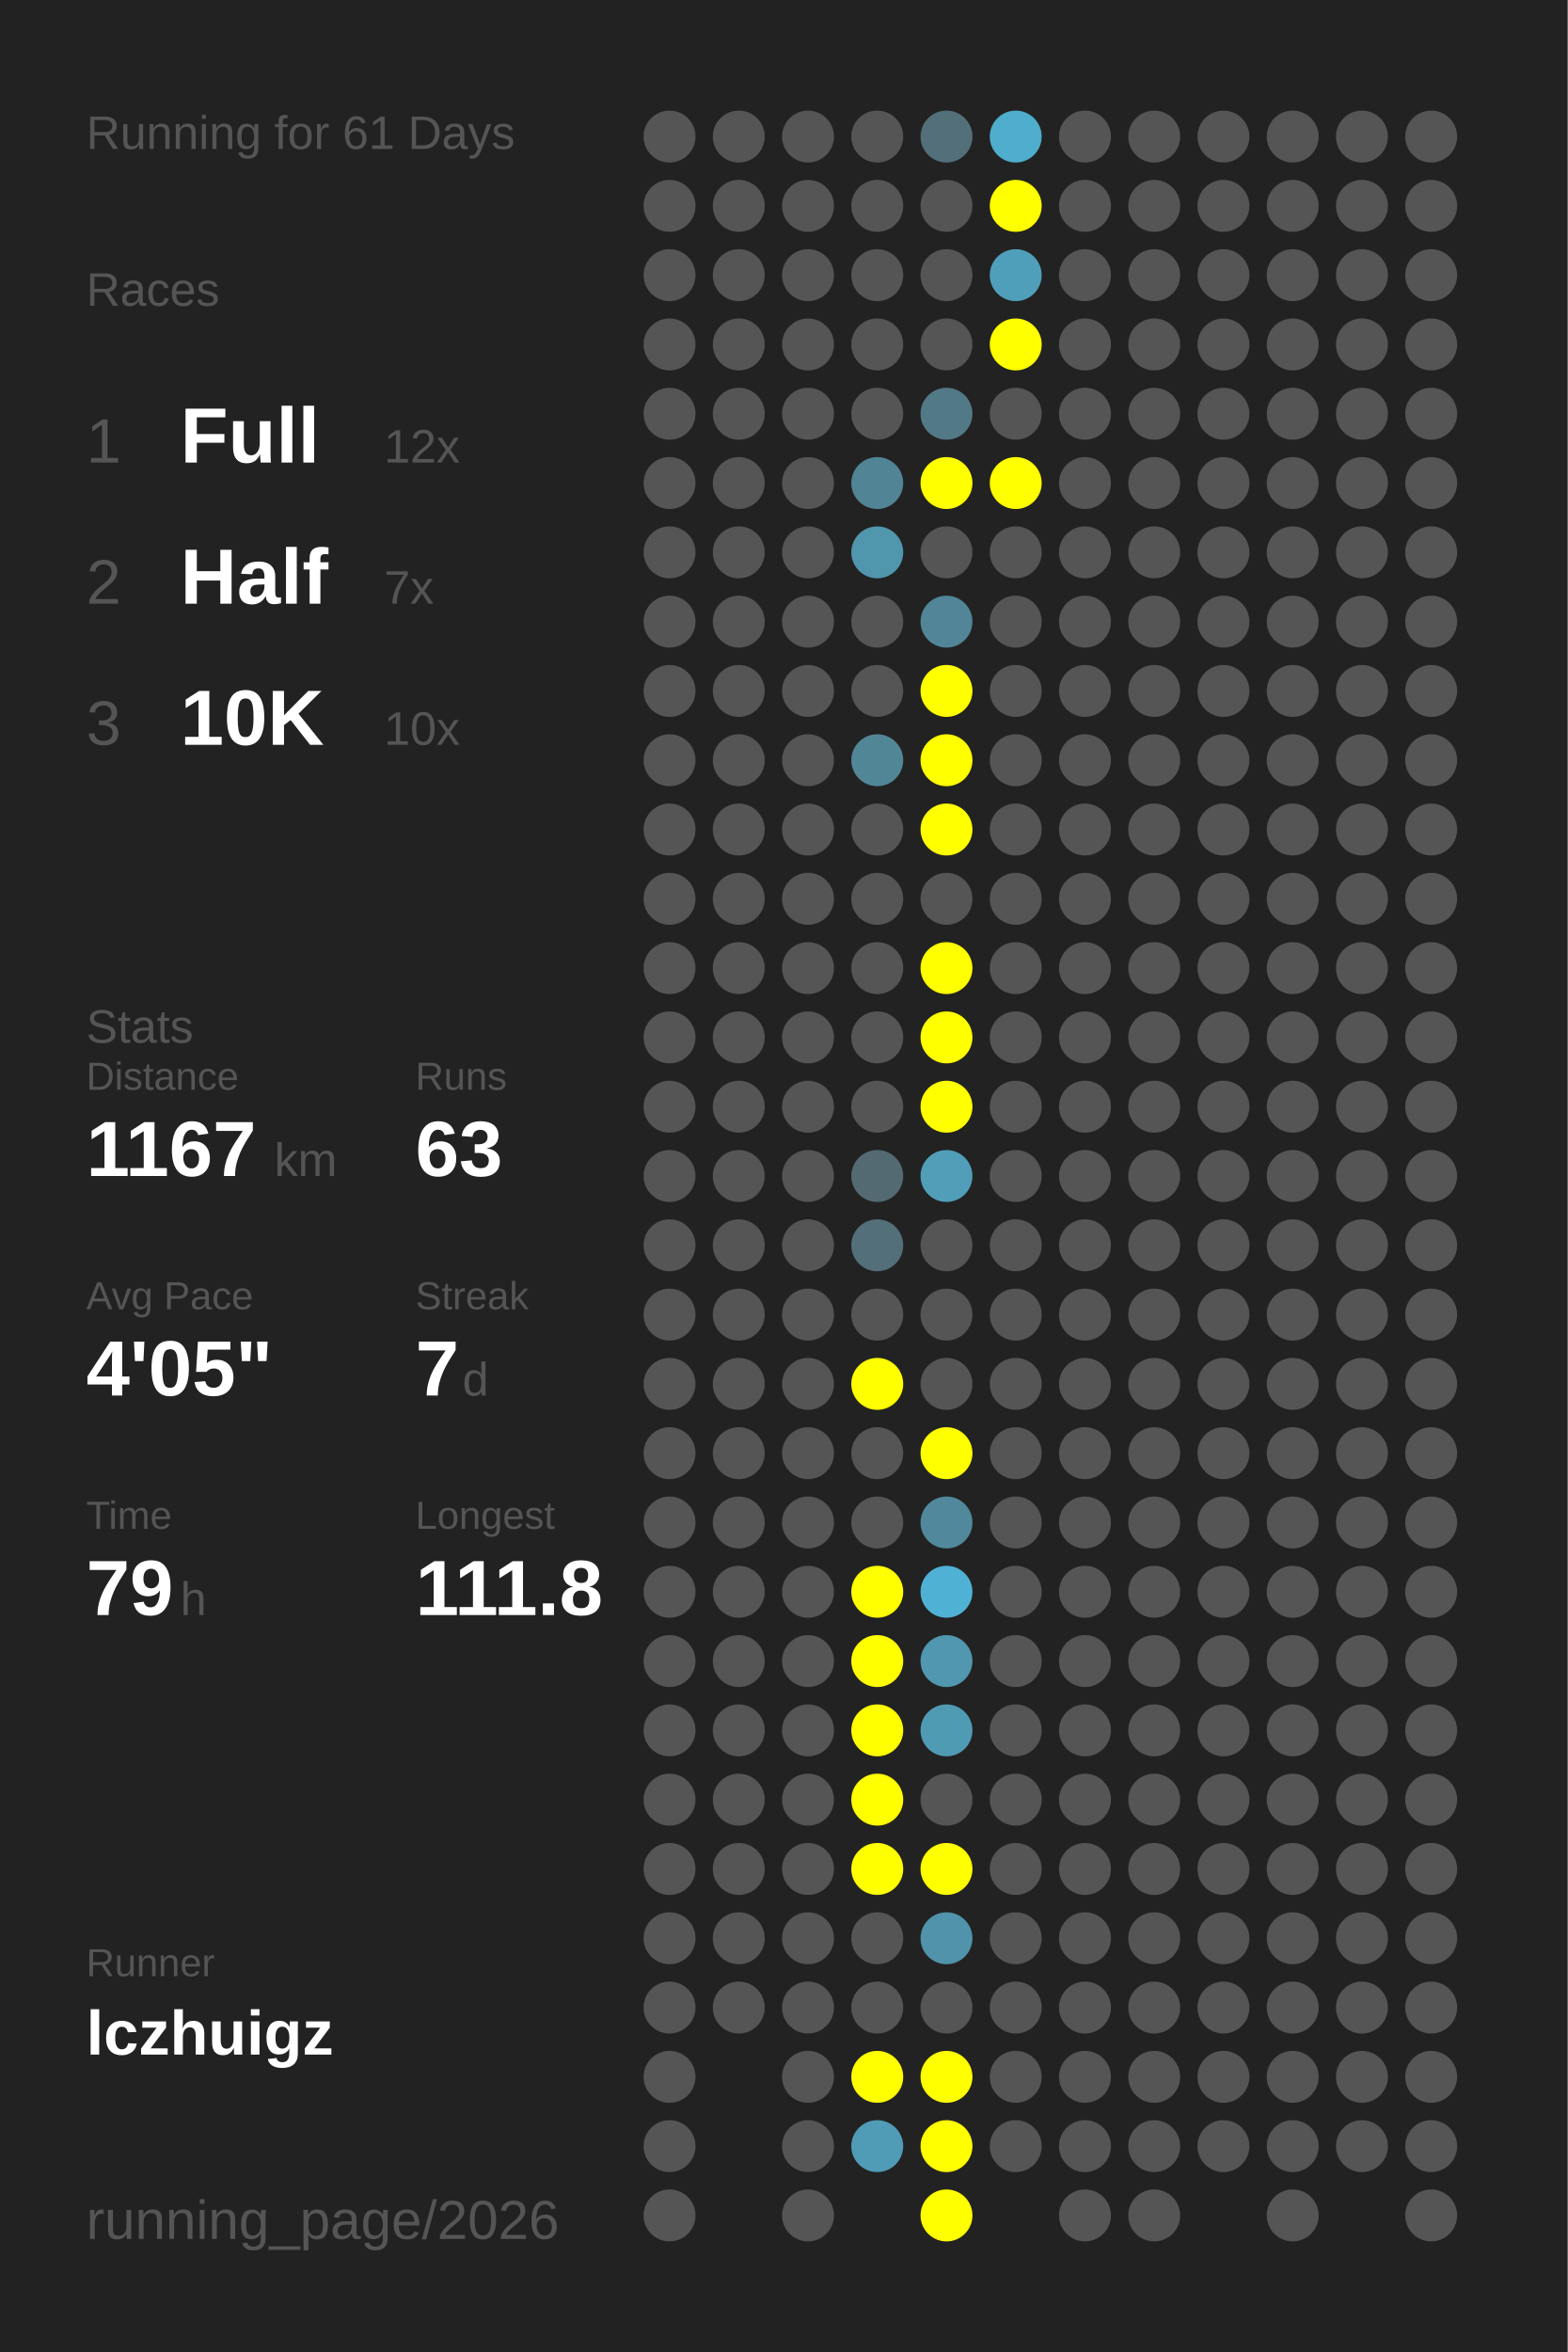
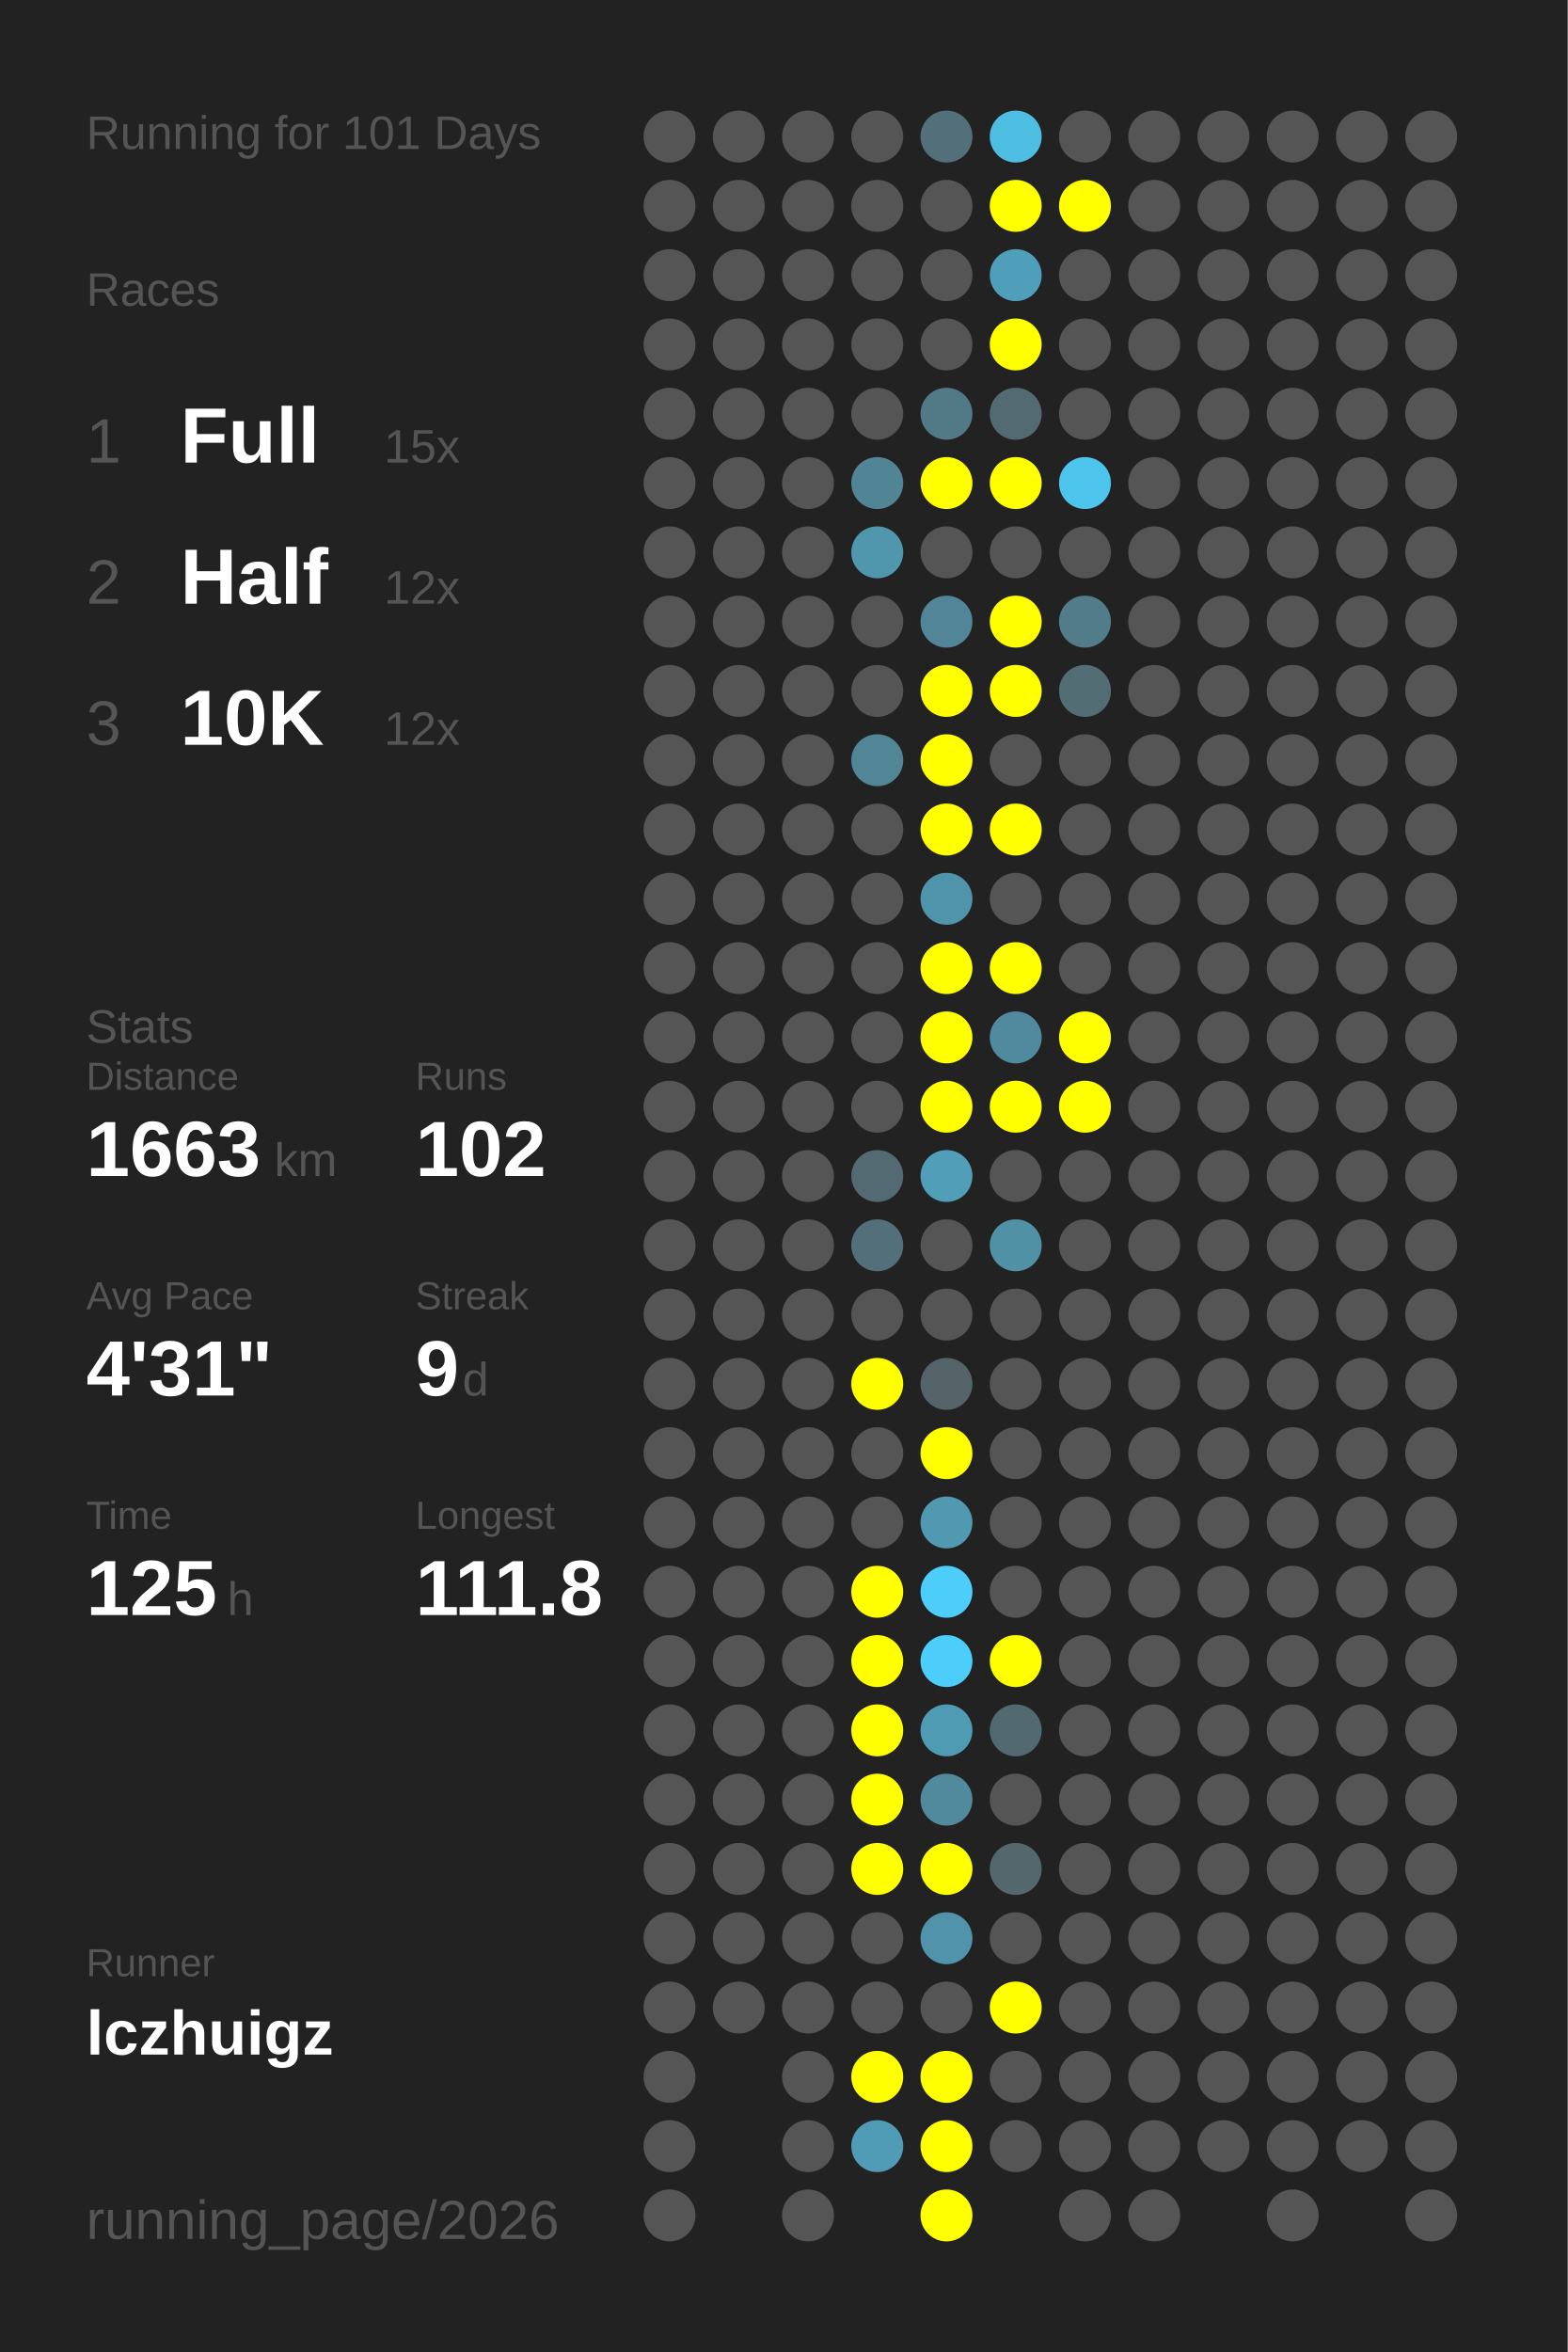
<svg xmlns="http://www.w3.org/2000/svg" baseProfile="full" height="300mm" version="1.1" viewBox="0,0,200,300" width="200mm">
  <defs />
  <rect fill="#222222" height="300" width="200" x="0" y="0" />
-   <text fill="#555555" style="font-size:6px; font-family:Arial;" x="11" y="19">Running for 61 Days</text>
+   <text fill="#555555" style="font-size:6px; font-family:Arial;" x="11" y="19">Running for 101 Days</text>
  <text fill="#555555" style="font-size:6px; font-family:Arial;" x="11" y="39">Races</text>
  <text fill="#555555" style="font-size:8px; font-family:Arial;" x="11" y="59">1</text>
  <text fill="#FFFFFF" style="font-size:10px; font-family:Arial; font-weight:bold;" x="23" y="59">Full</text>
-   <text fill="#555555" style="font-size:6px; font-family:Arial;" x="49" y="59">12x</text>
+   <text fill="#555555" style="font-size:6px; font-family:Arial;" x="49" y="59">15x</text>
  <text fill="#555555" style="font-size:8px; font-family:Arial;" x="11" y="77">2</text>
  <text fill="#FFFFFF" style="font-size:10px; font-family:Arial; font-weight:bold;" x="23" y="77">Half</text>
-   <text fill="#555555" style="font-size:6px; font-family:Arial;" x="49" y="77">7x</text>
+   <text fill="#555555" style="font-size:6px; font-family:Arial;" x="49" y="77">12x</text>
  <text fill="#555555" style="font-size:8px; font-family:Arial;" x="11" y="95">3</text>
  <text fill="#FFFFFF" style="font-size:10px; font-family:Arial; font-weight:bold;" x="23" y="95">10K</text>
-   <text fill="#555555" style="font-size:6px; font-family:Arial;" x="49" y="95">10x</text>
+   <text fill="#555555" style="font-size:6px; font-family:Arial;" x="49" y="95">12x</text>
  <text fill="#555555" style="font-size:6px; font-family:Arial;" x="11" y="133">Stats</text>
  <text fill="#555555" style="font-size:5px; font-family:Arial;" x="11" y="139">Distance</text>
-   <text fill="#FFFFFF" style="font-size:10px; font-family:Arial; font-weight:bold;" x="11" y="150">1167</text>
+   <text fill="#FFFFFF" style="font-size:10px; font-family:Arial; font-weight:bold;" x="11" y="150">1663</text>
  <text fill="#555555" style="font-size:6px; font-family:Arial;" x="35" y="150">km</text>
  <text fill="#555555" style="font-size:5px; font-family:Arial;" x="53" y="139">Runs</text>
-   <text fill="#FFFFFF" style="font-size:10px; font-family:Arial; font-weight:bold;" x="53" y="150">63</text>
+   <text fill="#FFFFFF" style="font-size:10px; font-family:Arial; font-weight:bold;" x="53" y="150">102</text>
  <text fill="#555555" style="font-size:5px; font-family:Arial;" x="11" y="167">Avg Pace</text>
-   <text fill="#FFFFFF" style="font-size:10px; font-family:Arial; font-weight:bold;" x="11" y="178">4'05"</text>
+   <text fill="#FFFFFF" style="font-size:10px; font-family:Arial; font-weight:bold;" x="11" y="178">4'31"</text>
  <text fill="#555555" style="font-size:5px; font-family:Arial;" x="53" y="167">Streak</text>
-   <text fill="#FFFFFF" style="font-size:10px; font-family:Arial; font-weight:bold;" x="53" y="178">7</text>
+   <text fill="#FFFFFF" style="font-size:10px; font-family:Arial; font-weight:bold;" x="53" y="178">9</text>
  <text fill="#555555" style="font-size:6px; font-family:Arial;" x="59" y="178">d</text>
  <text fill="#555555" style="font-size:5px; font-family:Arial;" x="11" y="195">Time</text>
-   <text fill="#FFFFFF" style="font-size:10px; font-family:Arial; font-weight:bold;" x="11" y="206">79</text>
-   <text fill="#555555" style="font-size:6px; font-family:Arial;" x="23" y="206">h</text>
+   <text fill="#FFFFFF" style="font-size:10px; font-family:Arial; font-weight:bold;" x="11" y="206">125</text>
+   <text fill="#555555" style="font-size:6px; font-family:Arial;" x="29" y="206">h</text>
  <text fill="#555555" style="font-size:5px; font-family:Arial;" x="53" y="195">Longest</text>
  <text fill="#FFFFFF" style="font-size:10px; font-family:Arial; font-weight:bold;" x="53" y="206">111.8</text>
  <text fill="#555555" style="font-size:5px; font-family:Arial;" x="11" y="252.065">Runner</text>
  <text fill="#FFFFFF" style="font-size:8px; font-family:Arial; font-weight:bold;" x="11" y="262.065">lczhuigz</text>
  <text fill="#555555" style="font-size:7px; font-family:Arial;" x="11" y="285.581">running_page/2026</text>
  <circle cx="85.417" cy="17.419" fill="#555555" r="3.312" />
  <circle cx="85.417" cy="26.258" fill="#555555" r="3.312" />
  <circle cx="85.417" cy="35.097" fill="#555555" r="3.312" />
  <circle cx="85.417" cy="43.935" fill="#555555" r="3.312" />
  <circle cx="85.417" cy="52.774" fill="#555555" r="3.312" />
  <circle cx="85.417" cy="61.613" fill="#555555" r="3.312" />
  <circle cx="85.417" cy="70.452" fill="#555555" r="3.312" />
  <circle cx="85.417" cy="79.29" fill="#555555" r="3.312" />
  <circle cx="85.417" cy="88.129" fill="#555555" r="3.312" />
  <circle cx="85.417" cy="96.968" fill="#555555" r="3.312" />
  <circle cx="85.417" cy="105.806" fill="#555555" r="3.312" />
  <circle cx="85.417" cy="114.645" fill="#555555" r="3.312" />
  <circle cx="85.417" cy="123.484" fill="#555555" r="3.312" />
  <circle cx="85.417" cy="132.323" fill="#555555" r="3.312" />
  <circle cx="85.417" cy="141.161" fill="#555555" r="3.312" />
  <circle cx="85.417" cy="150" fill="#555555" r="3.312" />
  <circle cx="85.417" cy="158.839" fill="#555555" r="3.312" />
  <circle cx="85.417" cy="167.677" fill="#555555" r="3.312" />
  <circle cx="85.417" cy="176.516" fill="#555555" r="3.312" />
  <circle cx="85.417" cy="185.355" fill="#555555" r="3.312" />
  <circle cx="85.417" cy="194.194" fill="#555555" r="3.312" />
  <circle cx="85.417" cy="203.032" fill="#555555" r="3.312" />
  <circle cx="85.417" cy="211.871" fill="#555555" r="3.312" />
  <circle cx="85.417" cy="220.71" fill="#555555" r="3.312" />
  <circle cx="85.417" cy="229.548" fill="#555555" r="3.312" />
  <circle cx="85.417" cy="238.387" fill="#555555" r="3.312" />
  <circle cx="85.417" cy="247.226" fill="#555555" r="3.312" />
  <circle cx="85.417" cy="256.065" fill="#555555" r="3.312" />
  <circle cx="85.417" cy="264.903" fill="#555555" r="3.312" />
  <circle cx="85.417" cy="273.742" fill="#555555" r="3.312" />
  <circle cx="85.417" cy="282.581" fill="#555555" r="3.312" />
  <circle cx="94.25" cy="17.419" fill="#555555" r="3.312" />
  <circle cx="94.25" cy="26.258" fill="#555555" r="3.312" />
  <circle cx="94.25" cy="35.097" fill="#555555" r="3.312" />
  <circle cx="94.25" cy="43.935" fill="#555555" r="3.312" />
  <circle cx="94.25" cy="52.774" fill="#555555" r="3.312" />
  <circle cx="94.25" cy="61.613" fill="#555555" r="3.312" />
  <circle cx="94.25" cy="70.452" fill="#555555" r="3.312" />
  <circle cx="94.25" cy="79.29" fill="#555555" r="3.312" />
  <circle cx="94.25" cy="88.129" fill="#555555" r="3.312" />
  <circle cx="94.25" cy="96.968" fill="#555555" r="3.312" />
  <circle cx="94.25" cy="105.806" fill="#555555" r="3.312" />
  <circle cx="94.25" cy="114.645" fill="#555555" r="3.312" />
  <circle cx="94.25" cy="123.484" fill="#555555" r="3.312" />
  <circle cx="94.25" cy="132.323" fill="#555555" r="3.312" />
  <circle cx="94.25" cy="141.161" fill="#555555" r="3.312" />
  <circle cx="94.25" cy="150" fill="#555555" r="3.312" />
  <circle cx="94.25" cy="158.839" fill="#555555" r="3.312" />
  <circle cx="94.25" cy="167.677" fill="#555555" r="3.312" />
  <circle cx="94.25" cy="176.516" fill="#555555" r="3.312" />
  <circle cx="94.25" cy="185.355" fill="#555555" r="3.312" />
  <circle cx="94.25" cy="194.194" fill="#555555" r="3.312" />
  <circle cx="94.25" cy="203.032" fill="#555555" r="3.312" />
  <circle cx="94.25" cy="211.871" fill="#555555" r="3.312" />
  <circle cx="94.25" cy="220.71" fill="#555555" r="3.312" />
  <circle cx="94.25" cy="229.548" fill="#555555" r="3.312" />
  <circle cx="94.25" cy="238.387" fill="#555555" r="3.312" />
  <circle cx="94.25" cy="247.226" fill="#555555" r="3.312" />
  <circle cx="94.25" cy="256.065" fill="#555555" r="3.312" />
  <circle cx="103.083" cy="17.419" fill="#555555" r="3.312" />
  <circle cx="103.083" cy="26.258" fill="#555555" r="3.312" />
  <circle cx="103.083" cy="35.097" fill="#555555" r="3.312" />
  <circle cx="103.083" cy="43.935" fill="#555555" r="3.312" />
  <circle cx="103.083" cy="52.774" fill="#555555" r="3.312" />
  <circle cx="103.083" cy="61.613" fill="#555555" r="3.312" />
  <circle cx="103.083" cy="70.452" fill="#555555" r="3.312" />
  <circle cx="103.083" cy="79.29" fill="#555555" r="3.312" />
  <circle cx="103.083" cy="88.129" fill="#555555" r="3.312" />
  <circle cx="103.083" cy="96.968" fill="#555555" r="3.312" />
  <circle cx="103.083" cy="105.806" fill="#555555" r="3.312" />
  <circle cx="103.083" cy="114.645" fill="#555555" r="3.312" />
  <circle cx="103.083" cy="123.484" fill="#555555" r="3.312" />
  <circle cx="103.083" cy="132.323" fill="#555555" r="3.312" />
  <circle cx="103.083" cy="141.161" fill="#555555" r="3.312" />
  <circle cx="103.083" cy="150" fill="#555555" r="3.312" />
  <circle cx="103.083" cy="158.839" fill="#555555" r="3.312" />
  <circle cx="103.083" cy="167.677" fill="#555555" r="3.312" />
  <circle cx="103.083" cy="176.516" fill="#555555" r="3.312" />
  <circle cx="103.083" cy="185.355" fill="#555555" r="3.312" />
  <circle cx="103.083" cy="194.194" fill="#555555" r="3.312" />
  <circle cx="103.083" cy="203.032" fill="#555555" r="3.312" />
  <circle cx="103.083" cy="211.871" fill="#555555" r="3.312" />
  <circle cx="103.083" cy="220.71" fill="#555555" r="3.312" />
  <circle cx="103.083" cy="229.548" fill="#555555" r="3.312" />
  <circle cx="103.083" cy="238.387" fill="#555555" r="3.312" />
  <circle cx="103.083" cy="247.226" fill="#555555" r="3.312" />
  <circle cx="103.083" cy="256.065" fill="#555555" r="3.312" />
  <circle cx="103.083" cy="264.903" fill="#555555" r="3.312" />
  <circle cx="103.083" cy="273.742" fill="#555555" r="3.312" />
  <circle cx="103.083" cy="282.581" fill="#555555" r="3.312" />
  <circle cx="111.917" cy="17.419" fill="#555555" r="3.312" />
  <circle cx="111.917" cy="26.258" fill="#555555" r="3.312" />
  <circle cx="111.917" cy="35.097" fill="#555555" r="3.312" />
  <circle cx="111.917" cy="43.935" fill="#555555" r="3.312" />
  <circle cx="111.917" cy="52.774" fill="#555555" r="3.312" />
  <circle cx="111.917" cy="61.613" fill="#518495" r="3.312" />
  <circle cx="111.917" cy="70.452" fill="#5096ad" r="3.312" />
  <circle cx="111.917" cy="79.29" fill="#555555" r="3.312" />
  <circle cx="111.917" cy="88.129" fill="#555555" r="3.312" />
  <circle cx="111.917" cy="96.968" fill="#518697" r="3.312" />
  <circle cx="111.917" cy="105.806" fill="#555555" r="3.312" />
  <circle cx="111.917" cy="114.645" fill="#555555" r="3.312" />
  <circle cx="111.917" cy="123.484" fill="#555555" r="3.312" />
  <circle cx="111.917" cy="132.323" fill="#555555" r="3.312" />
  <circle cx="111.917" cy="141.161" fill="#555555" r="3.312" />
  <circle cx="111.917" cy="150" fill="#536a72" r="3.312" />
  <circle cx="111.917" cy="158.839" fill="#536f79" r="3.312" />
  <circle cx="111.917" cy="167.677" fill="#555555" r="3.312" />
  <circle cx="111.917" cy="176.516" fill="#FFFF00" r="3.312" />
  <circle cx="111.917" cy="185.355" fill="#555555" r="3.312" />
  <circle cx="111.917" cy="194.194" fill="#555555" r="3.312" />
  <circle cx="111.917" cy="203.032" fill="#FFFF00" r="3.312" />
  <circle cx="111.917" cy="211.871" fill="#FFFF00" r="3.312" />
  <circle cx="111.917" cy="220.71" fill="#FFFF00" r="3.312" />
  <circle cx="111.917" cy="229.548" fill="#FFFF00" r="3.312" />
  <circle cx="111.917" cy="238.387" fill="#FFFF00" r="3.312" />
  <circle cx="111.917" cy="247.226" fill="#555555" r="3.312" />
  <circle cx="111.917" cy="256.065" fill="#555555" r="3.312" />
  <circle cx="111.917" cy="264.903" fill="#FFFF00" r="3.312" />
  <circle cx="111.917" cy="273.742" fill="#509bb5" r="3.312" />
  <circle cx="120.75" cy="17.419" fill="#536f79" r="3.312" />
  <circle cx="120.75" cy="26.258" fill="#555555" r="3.312" />
  <circle cx="120.75" cy="35.097" fill="#555555" r="3.312" />
  <circle cx="120.75" cy="43.935" fill="#555555" r="3.312" />
  <circle cx="120.75" cy="52.774" fill="#527986" r="3.312" />
  <circle cx="120.75" cy="61.613" fill="#FFFF00" r="3.312" />
  <circle cx="120.75" cy="70.452" fill="#555555" r="3.312" />
  <circle cx="120.75" cy="79.29" fill="#518597" r="3.312" />
  <circle cx="120.75" cy="88.129" fill="#FFFF00" r="3.312" />
  <circle cx="120.75" cy="96.968" fill="#FFFF00" r="3.312" />
  <circle cx="120.75" cy="105.806" fill="#FFFF00" r="3.312" />
-   <circle cx="120.75" cy="114.645" fill="#555555" r="3.312" />
+   <circle cx="120.75" cy="114.645" fill="#5094ab" r="3.312" />
  <circle cx="120.75" cy="123.484" fill="#FFFF00" r="3.312" />
  <circle cx="120.75" cy="132.323" fill="#FFFF00" r="3.312" />
  <circle cx="120.75" cy="141.161" fill="#FFFF00" r="3.312" />
  <circle cx="120.75" cy="150" fill="#509eb8" r="3.312" />
  <circle cx="120.75" cy="158.839" fill="#555555" r="3.312" />
  <circle cx="120.75" cy="167.677" fill="#555555" r="3.312" />
-   <circle cx="120.75" cy="176.516" fill="#555555" r="3.312" />
+   <circle cx="120.75" cy="176.516" fill="#546368" r="3.312" />
  <circle cx="120.75" cy="185.355" fill="#FFFF00" r="3.312" />
-   <circle cx="120.75" cy="194.194" fill="#51889b" r="3.312" />
-   <circle cx="120.75" cy="203.032" fill="#4fb2d4" r="3.312" />
-   <circle cx="120.75" cy="211.871" fill="#5097af" r="3.312" />
+   <circle cx="120.75" cy="194.194" fill="#5099b1" r="3.312" />
+   <circle cx="120.75" cy="203.032" fill="#4dcefa" r="3.312" />
+   <circle cx="120.75" cy="211.871" fill="#4dcefa" r="3.312" />
  <circle cx="120.75" cy="220.71" fill="#509bb4" r="3.312" />
-   <circle cx="120.75" cy="229.548" fill="#555555" r="3.312" />
+   <circle cx="120.75" cy="229.548" fill="#518a9d" r="3.312" />
  <circle cx="120.75" cy="238.387" fill="#FFFF00" r="3.312" />
  <circle cx="120.75" cy="247.226" fill="#5093aa" r="3.312" />
  <circle cx="120.75" cy="256.065" fill="#555555" r="3.312" />
  <circle cx="120.75" cy="264.903" fill="#FFFF00" r="3.312" />
  <circle cx="120.75" cy="273.742" fill="#FFFF00" r="3.312" />
  <circle cx="120.75" cy="282.581" fill="#FFFF00" r="3.312" />
-   <circle cx="129.583" cy="17.419" fill="#4fadcd" r="3.312" />
+   <circle cx="129.583" cy="17.419" fill="#4ebde2" r="3.312" />
  <circle cx="129.583" cy="26.258" fill="#FFFF00" r="3.312" />
  <circle cx="129.583" cy="35.097" fill="#509fba" r="3.312" />
  <circle cx="129.583" cy="43.935" fill="#FFFF00" r="3.312" />
-   <circle cx="129.583" cy="52.774" fill="#555555" r="3.312" />
+   <circle cx="129.583" cy="52.774" fill="#536a72" r="3.312" />
  <circle cx="129.583" cy="61.613" fill="#FFFF00" r="3.312" />
  <circle cx="129.583" cy="70.452" fill="#555555" r="3.312" />
-   <circle cx="129.583" cy="79.29" fill="#555555" r="3.312" />
-   <circle cx="129.583" cy="88.129" fill="#555555" r="3.312" />
+   <circle cx="129.583" cy="79.29" fill="#FFFF00" r="3.312" />
+   <circle cx="129.583" cy="88.129" fill="#FFFF00" r="3.312" />
  <circle cx="129.583" cy="96.968" fill="#555555" r="3.312" />
-   <circle cx="129.583" cy="105.806" fill="#555555" r="3.312" />
+   <circle cx="129.583" cy="105.806" fill="#FFFF00" r="3.312" />
  <circle cx="129.583" cy="114.645" fill="#555555" r="3.312" />
-   <circle cx="129.583" cy="123.484" fill="#555555" r="3.312" />
-   <circle cx="129.583" cy="132.323" fill="#555555" r="3.312" />
-   <circle cx="129.583" cy="141.161" fill="#555555" r="3.312" />
+   <circle cx="129.583" cy="123.484" fill="#FFFF00" r="3.312" />
+   <circle cx="129.583" cy="132.323" fill="#518a9e" r="3.312" />
+   <circle cx="129.583" cy="141.161" fill="#FFFF00" r="3.312" />
  <circle cx="129.583" cy="150" fill="#555555" r="3.312" />
-   <circle cx="129.583" cy="158.839" fill="#555555" r="3.312" />
+   <circle cx="129.583" cy="158.839" fill="#5191a6" r="3.312" />
  <circle cx="129.583" cy="167.677" fill="#555555" r="3.312" />
  <circle cx="129.583" cy="176.516" fill="#555555" r="3.312" />
  <circle cx="129.583" cy="185.355" fill="#555555" r="3.312" />
  <circle cx="129.583" cy="194.194" fill="#555555" r="3.312" />
  <circle cx="129.583" cy="203.032" fill="#555555" r="3.312" />
-   <circle cx="129.583" cy="211.871" fill="#555555" r="3.312" />
-   <circle cx="129.583" cy="220.71" fill="#555555" r="3.312" />
+   <circle cx="129.583" cy="211.871" fill="#FFFF00" r="3.312" />
+   <circle cx="129.583" cy="220.71" fill="#536970" r="3.312" />
  <circle cx="129.583" cy="229.548" fill="#555555" r="3.312" />
-   <circle cx="129.583" cy="238.387" fill="#555555" r="3.312" />
+   <circle cx="129.583" cy="238.387" fill="#53676d" r="3.312" />
  <circle cx="129.583" cy="247.226" fill="#555555" r="3.312" />
-   <circle cx="129.583" cy="256.065" fill="#555555" r="3.312" />
+   <circle cx="129.583" cy="256.065" fill="#FFFF00" r="3.312" />
  <circle cx="129.583" cy="264.903" fill="#555555" r="3.312" />
  <circle cx="129.583" cy="273.742" fill="#555555" r="3.312" />
  <circle cx="138.417" cy="17.419" fill="#555555" r="3.312" />
-   <circle cx="138.417" cy="26.258" fill="#555555" r="3.312" />
+   <circle cx="138.417" cy="26.258" fill="#FFFF00" r="3.312" />
  <circle cx="138.417" cy="35.097" fill="#555555" r="3.312" />
  <circle cx="138.417" cy="43.935" fill="#555555" r="3.312" />
  <circle cx="138.417" cy="52.774" fill="#555555" r="3.312" />
-   <circle cx="138.417" cy="61.613" fill="#555555" r="3.312" />
+   <circle cx="138.417" cy="61.613" fill="#4dc4ec" r="3.312" />
  <circle cx="138.417" cy="70.452" fill="#555555" r="3.312" />
-   <circle cx="138.417" cy="79.29" fill="#555555" r="3.312" />
-   <circle cx="138.417" cy="88.129" fill="#555555" r="3.312" />
+   <circle cx="138.417" cy="79.29" fill="#527c8a" r="3.312" />
+   <circle cx="138.417" cy="88.129" fill="#536d75" r="3.312" />
  <circle cx="138.417" cy="96.968" fill="#555555" r="3.312" />
  <circle cx="138.417" cy="105.806" fill="#555555" r="3.312" />
  <circle cx="138.417" cy="114.645" fill="#555555" r="3.312" />
  <circle cx="138.417" cy="123.484" fill="#555555" r="3.312" />
-   <circle cx="138.417" cy="132.323" fill="#555555" r="3.312" />
-   <circle cx="138.417" cy="141.161" fill="#555555" r="3.312" />
+   <circle cx="138.417" cy="132.323" fill="#FFFF00" r="3.312" />
+   <circle cx="138.417" cy="141.161" fill="#FFFF00" r="3.312" />
  <circle cx="138.417" cy="150" fill="#555555" r="3.312" />
  <circle cx="138.417" cy="158.839" fill="#555555" r="3.312" />
  <circle cx="138.417" cy="167.677" fill="#555555" r="3.312" />
  <circle cx="138.417" cy="176.516" fill="#555555" r="3.312" />
  <circle cx="138.417" cy="185.355" fill="#555555" r="3.312" />
  <circle cx="138.417" cy="194.194" fill="#555555" r="3.312" />
  <circle cx="138.417" cy="203.032" fill="#555555" r="3.312" />
  <circle cx="138.417" cy="211.871" fill="#555555" r="3.312" />
  <circle cx="138.417" cy="220.71" fill="#555555" r="3.312" />
  <circle cx="138.417" cy="229.548" fill="#555555" r="3.312" />
  <circle cx="138.417" cy="238.387" fill="#555555" r="3.312" />
  <circle cx="138.417" cy="247.226" fill="#555555" r="3.312" />
  <circle cx="138.417" cy="256.065" fill="#555555" r="3.312" />
  <circle cx="138.417" cy="264.903" fill="#555555" r="3.312" />
  <circle cx="138.417" cy="273.742" fill="#555555" r="3.312" />
  <circle cx="138.417" cy="282.581" fill="#555555" r="3.312" />
  <circle cx="147.25" cy="17.419" fill="#555555" r="3.312" />
  <circle cx="147.25" cy="26.258" fill="#555555" r="3.312" />
  <circle cx="147.25" cy="35.097" fill="#555555" r="3.312" />
  <circle cx="147.25" cy="43.935" fill="#555555" r="3.312" />
  <circle cx="147.25" cy="52.774" fill="#555555" r="3.312" />
  <circle cx="147.25" cy="61.613" fill="#555555" r="3.312" />
  <circle cx="147.25" cy="70.452" fill="#555555" r="3.312" />
  <circle cx="147.25" cy="79.29" fill="#555555" r="3.312" />
  <circle cx="147.25" cy="88.129" fill="#555555" r="3.312" />
  <circle cx="147.25" cy="96.968" fill="#555555" r="3.312" />
  <circle cx="147.25" cy="105.806" fill="#555555" r="3.312" />
  <circle cx="147.25" cy="114.645" fill="#555555" r="3.312" />
  <circle cx="147.25" cy="123.484" fill="#555555" r="3.312" />
  <circle cx="147.25" cy="132.323" fill="#555555" r="3.312" />
  <circle cx="147.25" cy="141.161" fill="#555555" r="3.312" />
  <circle cx="147.25" cy="150" fill="#555555" r="3.312" />
  <circle cx="147.25" cy="158.839" fill="#555555" r="3.312" />
  <circle cx="147.25" cy="167.677" fill="#555555" r="3.312" />
  <circle cx="147.25" cy="176.516" fill="#555555" r="3.312" />
  <circle cx="147.25" cy="185.355" fill="#555555" r="3.312" />
  <circle cx="147.25" cy="194.194" fill="#555555" r="3.312" />
  <circle cx="147.25" cy="203.032" fill="#555555" r="3.312" />
  <circle cx="147.25" cy="211.871" fill="#555555" r="3.312" />
  <circle cx="147.25" cy="220.71" fill="#555555" r="3.312" />
  <circle cx="147.25" cy="229.548" fill="#555555" r="3.312" />
  <circle cx="147.25" cy="238.387" fill="#555555" r="3.312" />
  <circle cx="147.25" cy="247.226" fill="#555555" r="3.312" />
  <circle cx="147.25" cy="256.065" fill="#555555" r="3.312" />
  <circle cx="147.25" cy="264.903" fill="#555555" r="3.312" />
  <circle cx="147.25" cy="273.742" fill="#555555" r="3.312" />
  <circle cx="147.25" cy="282.581" fill="#555555" r="3.312" />
  <circle cx="156.083" cy="17.419" fill="#555555" r="3.312" />
  <circle cx="156.083" cy="26.258" fill="#555555" r="3.312" />
  <circle cx="156.083" cy="35.097" fill="#555555" r="3.312" />
  <circle cx="156.083" cy="43.935" fill="#555555" r="3.312" />
  <circle cx="156.083" cy="52.774" fill="#555555" r="3.312" />
  <circle cx="156.083" cy="61.613" fill="#555555" r="3.312" />
  <circle cx="156.083" cy="70.452" fill="#555555" r="3.312" />
  <circle cx="156.083" cy="79.29" fill="#555555" r="3.312" />
  <circle cx="156.083" cy="88.129" fill="#555555" r="3.312" />
  <circle cx="156.083" cy="96.968" fill="#555555" r="3.312" />
  <circle cx="156.083" cy="105.806" fill="#555555" r="3.312" />
  <circle cx="156.083" cy="114.645" fill="#555555" r="3.312" />
  <circle cx="156.083" cy="123.484" fill="#555555" r="3.312" />
  <circle cx="156.083" cy="132.323" fill="#555555" r="3.312" />
  <circle cx="156.083" cy="141.161" fill="#555555" r="3.312" />
  <circle cx="156.083" cy="150" fill="#555555" r="3.312" />
  <circle cx="156.083" cy="158.839" fill="#555555" r="3.312" />
  <circle cx="156.083" cy="167.677" fill="#555555" r="3.312" />
  <circle cx="156.083" cy="176.516" fill="#555555" r="3.312" />
  <circle cx="156.083" cy="185.355" fill="#555555" r="3.312" />
  <circle cx="156.083" cy="194.194" fill="#555555" r="3.312" />
  <circle cx="156.083" cy="203.032" fill="#555555" r="3.312" />
  <circle cx="156.083" cy="211.871" fill="#555555" r="3.312" />
  <circle cx="156.083" cy="220.71" fill="#555555" r="3.312" />
  <circle cx="156.083" cy="229.548" fill="#555555" r="3.312" />
  <circle cx="156.083" cy="238.387" fill="#555555" r="3.312" />
  <circle cx="156.083" cy="247.226" fill="#555555" r="3.312" />
  <circle cx="156.083" cy="256.065" fill="#555555" r="3.312" />
  <circle cx="156.083" cy="264.903" fill="#555555" r="3.312" />
  <circle cx="156.083" cy="273.742" fill="#555555" r="3.312" />
  <circle cx="164.917" cy="17.419" fill="#555555" r="3.312" />
  <circle cx="164.917" cy="26.258" fill="#555555" r="3.312" />
  <circle cx="164.917" cy="35.097" fill="#555555" r="3.312" />
  <circle cx="164.917" cy="43.935" fill="#555555" r="3.312" />
  <circle cx="164.917" cy="52.774" fill="#555555" r="3.312" />
  <circle cx="164.917" cy="61.613" fill="#555555" r="3.312" />
  <circle cx="164.917" cy="70.452" fill="#555555" r="3.312" />
  <circle cx="164.917" cy="79.29" fill="#555555" r="3.312" />
  <circle cx="164.917" cy="88.129" fill="#555555" r="3.312" />
  <circle cx="164.917" cy="96.968" fill="#555555" r="3.312" />
  <circle cx="164.917" cy="105.806" fill="#555555" r="3.312" />
  <circle cx="164.917" cy="114.645" fill="#555555" r="3.312" />
  <circle cx="164.917" cy="123.484" fill="#555555" r="3.312" />
  <circle cx="164.917" cy="132.323" fill="#555555" r="3.312" />
  <circle cx="164.917" cy="141.161" fill="#555555" r="3.312" />
  <circle cx="164.917" cy="150" fill="#555555" r="3.312" />
  <circle cx="164.917" cy="158.839" fill="#555555" r="3.312" />
  <circle cx="164.917" cy="167.677" fill="#555555" r="3.312" />
  <circle cx="164.917" cy="176.516" fill="#555555" r="3.312" />
  <circle cx="164.917" cy="185.355" fill="#555555" r="3.312" />
  <circle cx="164.917" cy="194.194" fill="#555555" r="3.312" />
  <circle cx="164.917" cy="203.032" fill="#555555" r="3.312" />
  <circle cx="164.917" cy="211.871" fill="#555555" r="3.312" />
  <circle cx="164.917" cy="220.71" fill="#555555" r="3.312" />
  <circle cx="164.917" cy="229.548" fill="#555555" r="3.312" />
  <circle cx="164.917" cy="238.387" fill="#555555" r="3.312" />
  <circle cx="164.917" cy="247.226" fill="#555555" r="3.312" />
  <circle cx="164.917" cy="256.065" fill="#555555" r="3.312" />
  <circle cx="164.917" cy="264.903" fill="#555555" r="3.312" />
  <circle cx="164.917" cy="273.742" fill="#555555" r="3.312" />
  <circle cx="164.917" cy="282.581" fill="#555555" r="3.312" />
  <circle cx="173.75" cy="17.419" fill="#555555" r="3.312" />
  <circle cx="173.75" cy="26.258" fill="#555555" r="3.312" />
  <circle cx="173.75" cy="35.097" fill="#555555" r="3.312" />
  <circle cx="173.75" cy="43.935" fill="#555555" r="3.312" />
  <circle cx="173.75" cy="52.774" fill="#555555" r="3.312" />
  <circle cx="173.75" cy="61.613" fill="#555555" r="3.312" />
  <circle cx="173.75" cy="70.452" fill="#555555" r="3.312" />
  <circle cx="173.75" cy="79.29" fill="#555555" r="3.312" />
  <circle cx="173.75" cy="88.129" fill="#555555" r="3.312" />
  <circle cx="173.75" cy="96.968" fill="#555555" r="3.312" />
  <circle cx="173.75" cy="105.806" fill="#555555" r="3.312" />
  <circle cx="173.75" cy="114.645" fill="#555555" r="3.312" />
  <circle cx="173.75" cy="123.484" fill="#555555" r="3.312" />
  <circle cx="173.75" cy="132.323" fill="#555555" r="3.312" />
  <circle cx="173.75" cy="141.161" fill="#555555" r="3.312" />
  <circle cx="173.75" cy="150" fill="#555555" r="3.312" />
  <circle cx="173.75" cy="158.839" fill="#555555" r="3.312" />
  <circle cx="173.75" cy="167.677" fill="#555555" r="3.312" />
  <circle cx="173.75" cy="176.516" fill="#555555" r="3.312" />
  <circle cx="173.75" cy="185.355" fill="#555555" r="3.312" />
  <circle cx="173.75" cy="194.194" fill="#555555" r="3.312" />
  <circle cx="173.75" cy="203.032" fill="#555555" r="3.312" />
  <circle cx="173.75" cy="211.871" fill="#555555" r="3.312" />
  <circle cx="173.75" cy="220.71" fill="#555555" r="3.312" />
  <circle cx="173.75" cy="229.548" fill="#555555" r="3.312" />
  <circle cx="173.75" cy="238.387" fill="#555555" r="3.312" />
  <circle cx="173.75" cy="247.226" fill="#555555" r="3.312" />
  <circle cx="173.75" cy="256.065" fill="#555555" r="3.312" />
  <circle cx="173.75" cy="264.903" fill="#555555" r="3.312" />
  <circle cx="173.75" cy="273.742" fill="#555555" r="3.312" />
  <circle cx="182.583" cy="17.419" fill="#555555" r="3.312" />
  <circle cx="182.583" cy="26.258" fill="#555555" r="3.312" />
  <circle cx="182.583" cy="35.097" fill="#555555" r="3.312" />
  <circle cx="182.583" cy="43.935" fill="#555555" r="3.312" />
  <circle cx="182.583" cy="52.774" fill="#555555" r="3.312" />
  <circle cx="182.583" cy="61.613" fill="#555555" r="3.312" />
  <circle cx="182.583" cy="70.452" fill="#555555" r="3.312" />
  <circle cx="182.583" cy="79.29" fill="#555555" r="3.312" />
  <circle cx="182.583" cy="88.129" fill="#555555" r="3.312" />
  <circle cx="182.583" cy="96.968" fill="#555555" r="3.312" />
  <circle cx="182.583" cy="105.806" fill="#555555" r="3.312" />
  <circle cx="182.583" cy="114.645" fill="#555555" r="3.312" />
  <circle cx="182.583" cy="123.484" fill="#555555" r="3.312" />
  <circle cx="182.583" cy="132.323" fill="#555555" r="3.312" />
  <circle cx="182.583" cy="141.161" fill="#555555" r="3.312" />
  <circle cx="182.583" cy="150" fill="#555555" r="3.312" />
  <circle cx="182.583" cy="158.839" fill="#555555" r="3.312" />
  <circle cx="182.583" cy="167.677" fill="#555555" r="3.312" />
  <circle cx="182.583" cy="176.516" fill="#555555" r="3.312" />
  <circle cx="182.583" cy="185.355" fill="#555555" r="3.312" />
  <circle cx="182.583" cy="194.194" fill="#555555" r="3.312" />
  <circle cx="182.583" cy="203.032" fill="#555555" r="3.312" />
  <circle cx="182.583" cy="211.871" fill="#555555" r="3.312" />
  <circle cx="182.583" cy="220.71" fill="#555555" r="3.312" />
  <circle cx="182.583" cy="229.548" fill="#555555" r="3.312" />
  <circle cx="182.583" cy="238.387" fill="#555555" r="3.312" />
  <circle cx="182.583" cy="247.226" fill="#555555" r="3.312" />
  <circle cx="182.583" cy="256.065" fill="#555555" r="3.312" />
  <circle cx="182.583" cy="264.903" fill="#555555" r="3.312" />
  <circle cx="182.583" cy="273.742" fill="#555555" r="3.312" />
  <circle cx="182.583" cy="282.581" fill="#555555" r="3.312" />
</svg>
